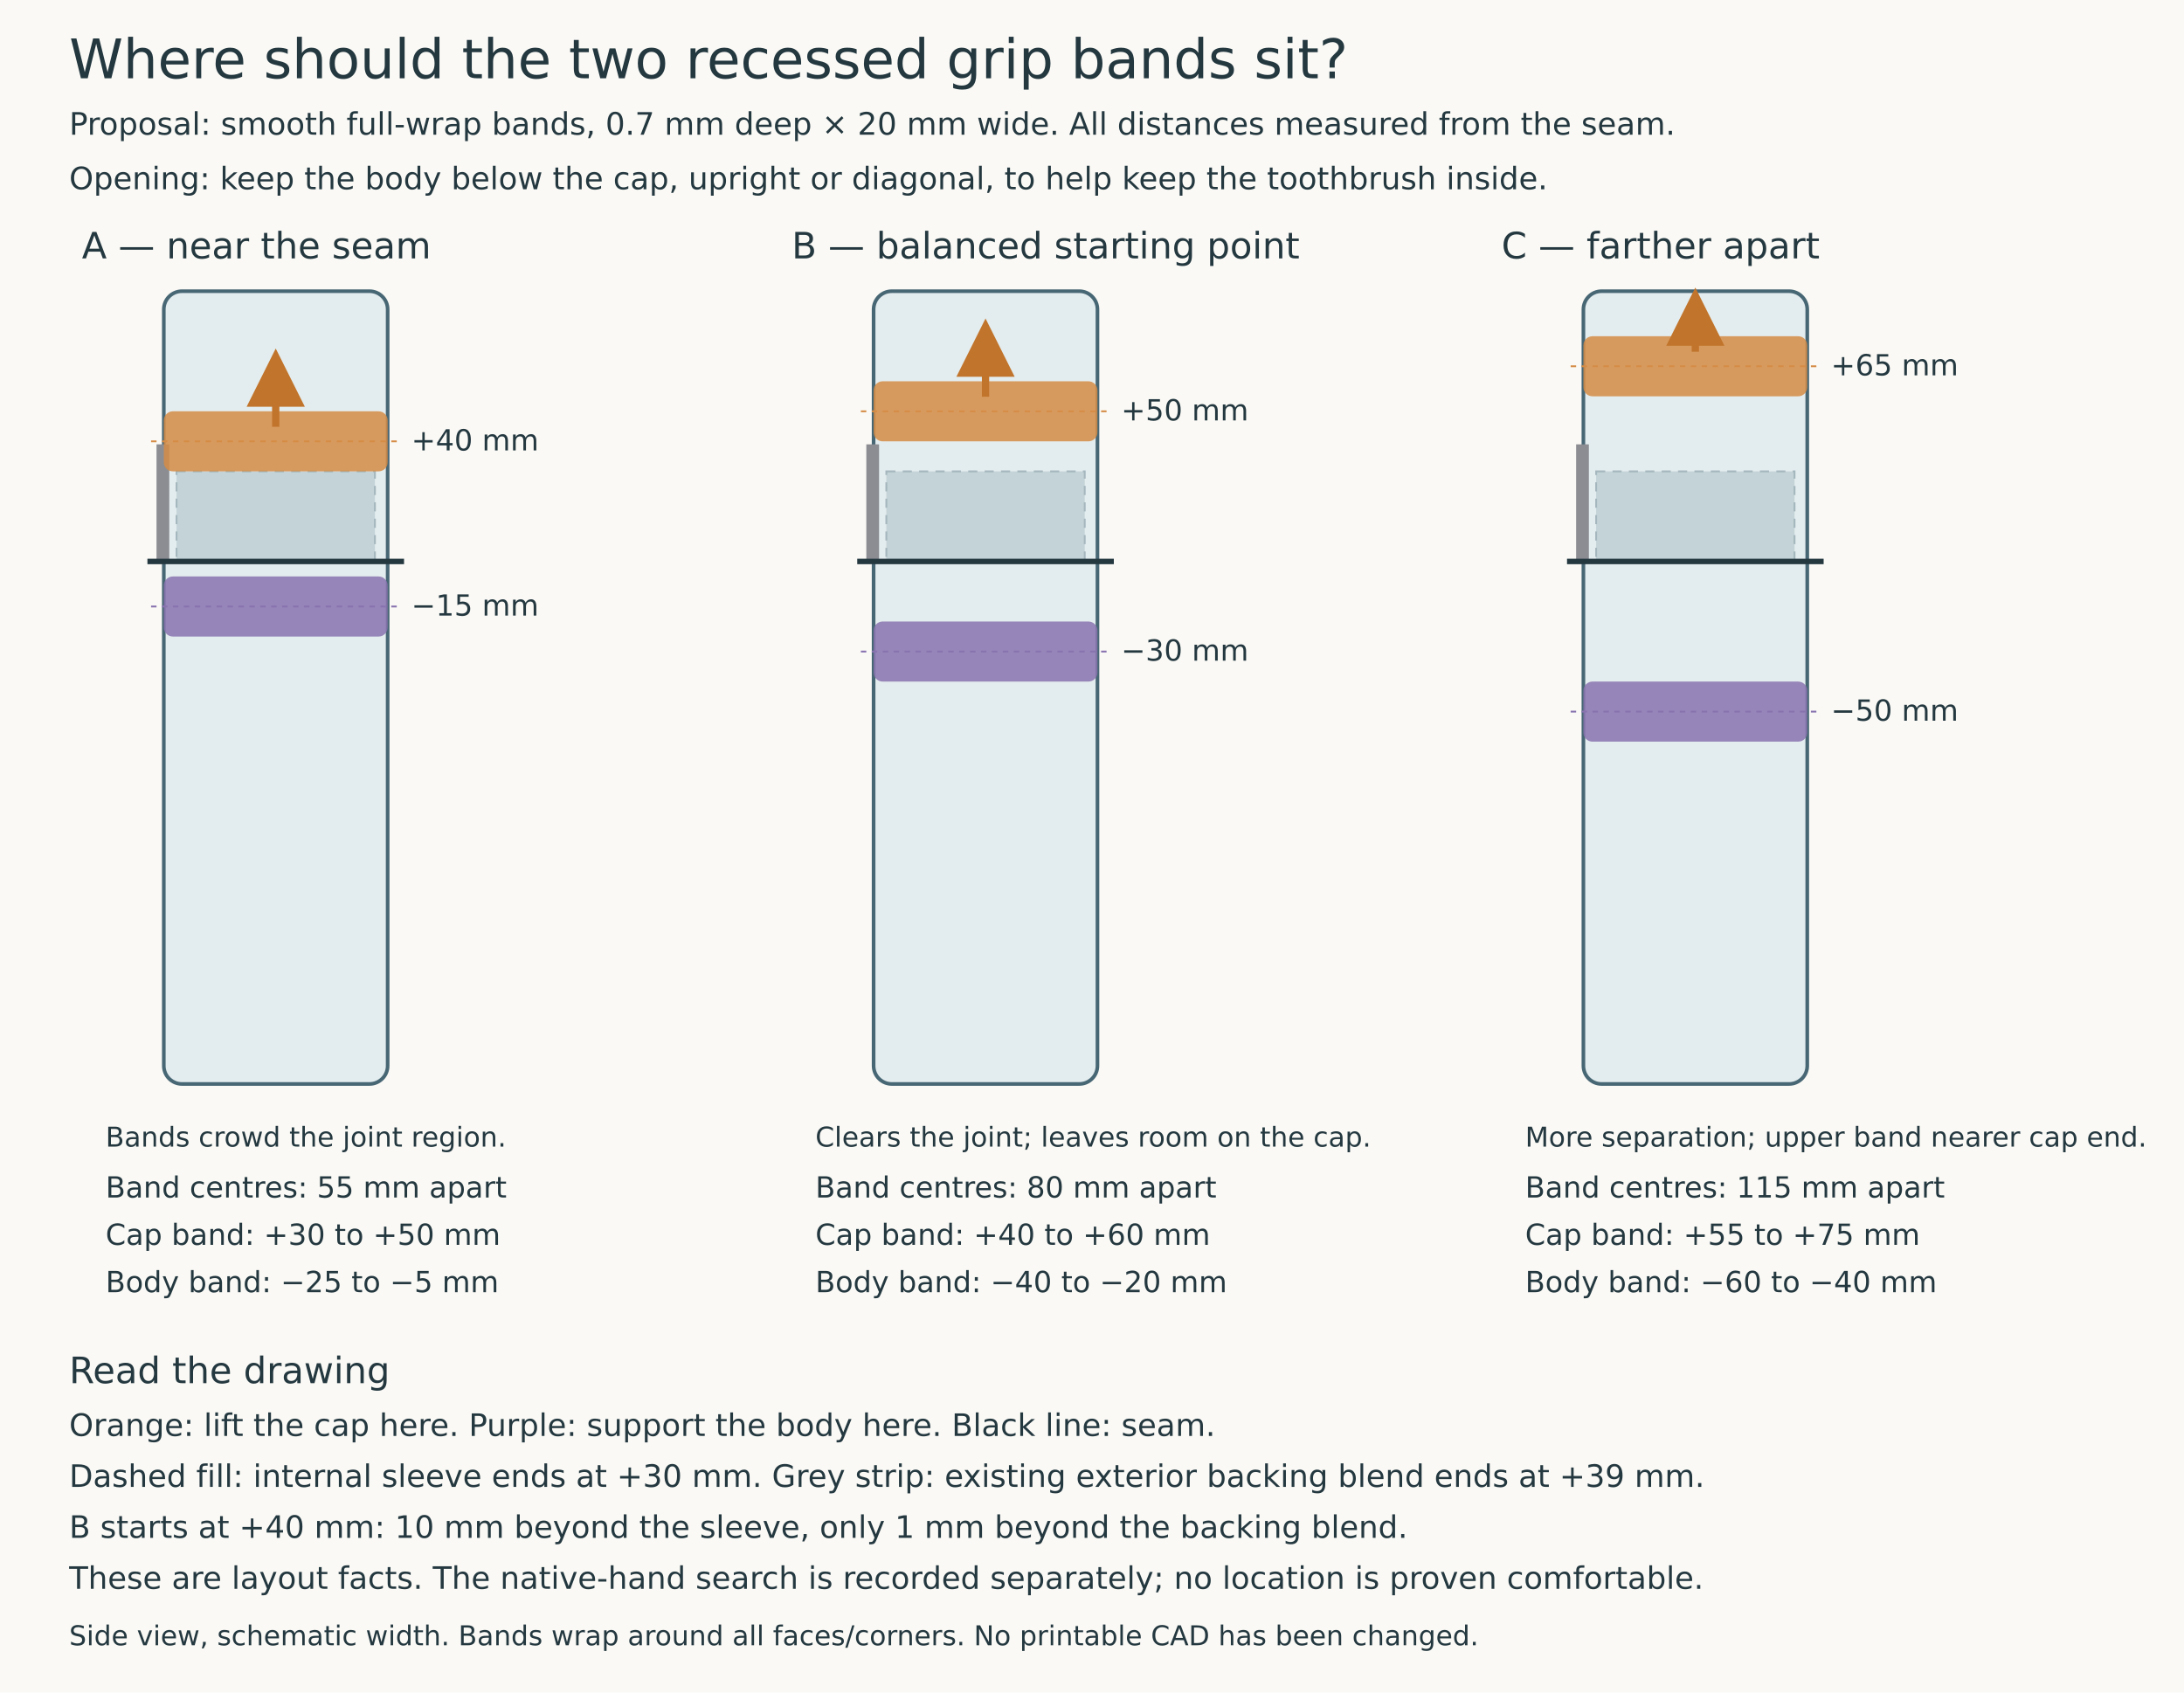
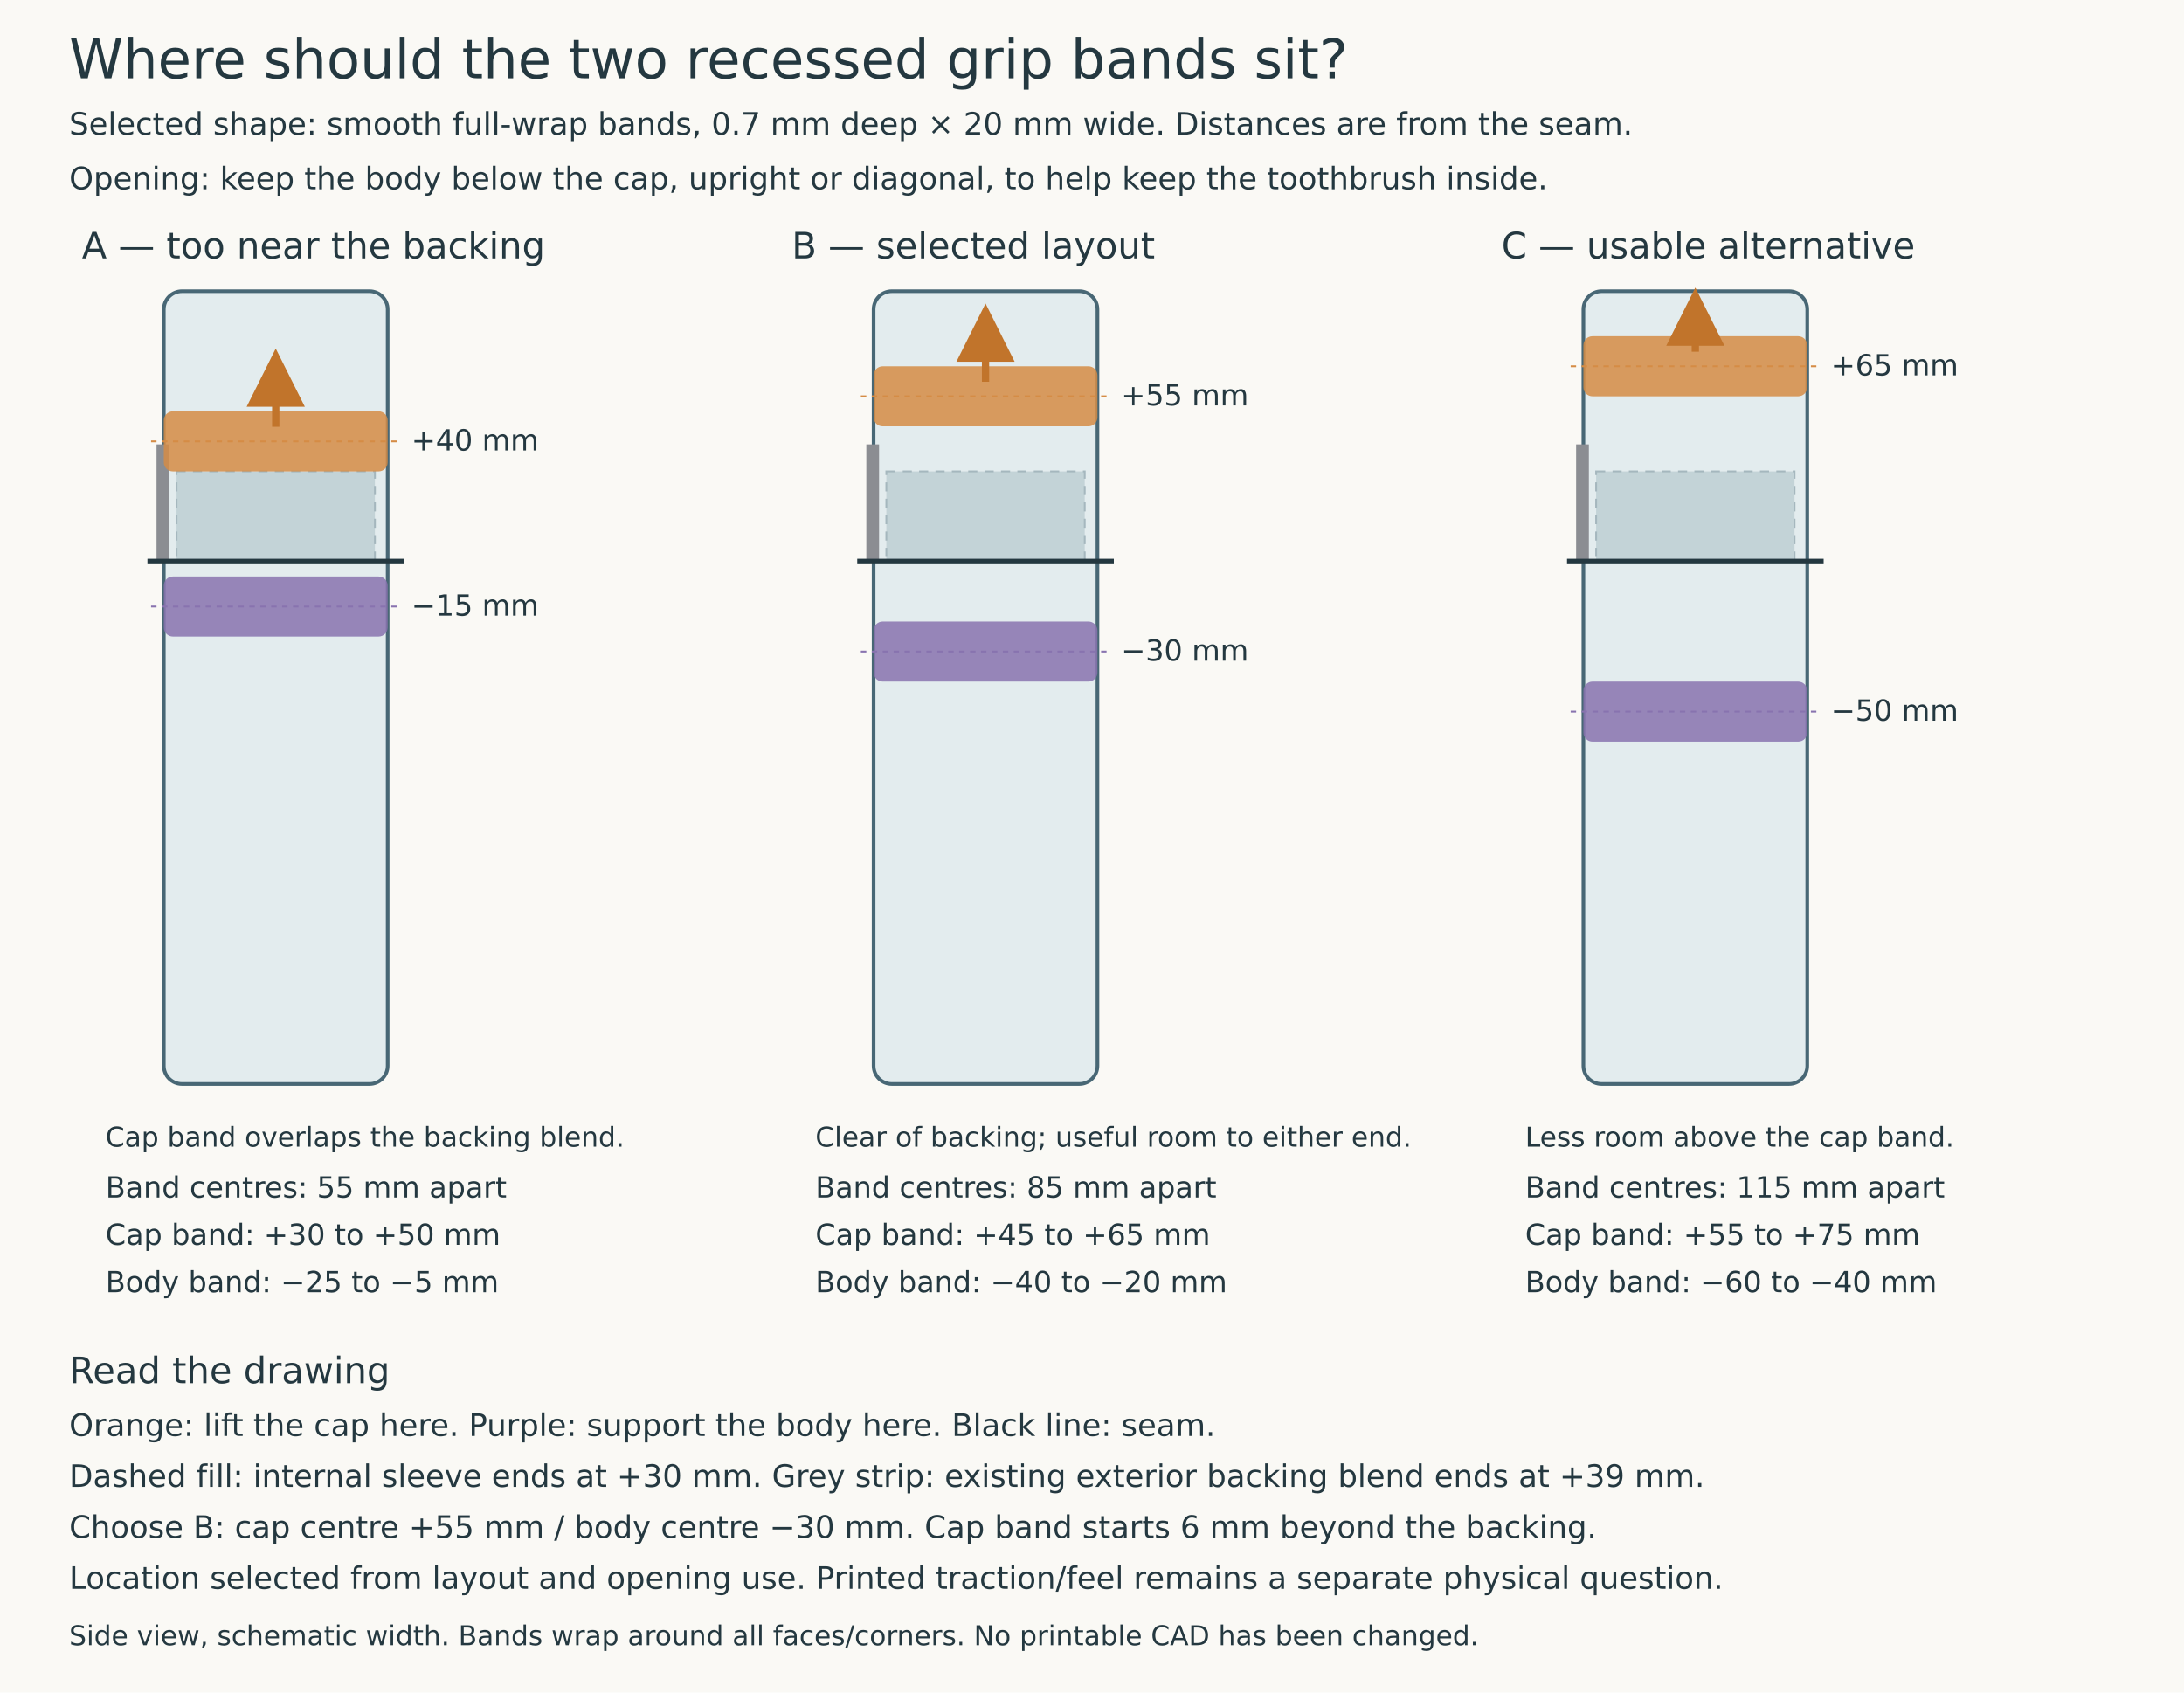
<svg xmlns="http://www.w3.org/2000/svg" width="1200" height="930" viewBox="0 0 1200 930">
  <rect width="1200" height="930" fill="#faf9f5" />
  <style>text{font-family:DejaVu Sans,sans-serif;fill:#243840} .small{font-size:15px} .label{font-size:18px}</style>
  <defs>
    <marker id="arrow" markerWidth="8" markerHeight="8" refX="6" refY="4" orient="auto">
      <path d="M0 0L8 4L0 8" fill="#c1742b" />
    </marker>
  </defs>
  <text x="38" y="43" font-size="30" style="fill:#243840">Where should the two recessed grip bands sit?</text>
-   <text x="38" y="74" font-size="17" style="fill:#243840">Proposal: smooth full-wrap bands, 0.7 mm deep × 20 mm wide. All distances measured from the seam.</text>
+   <text x="38" y="74" font-size="17" style="fill:#243840">Selected shape: smooth full-wrap bands, 0.7 mm deep × 20 mm wide. Distances are from the seam.</text>
  <text x="38" y="104" font-size="17" style="fill:#243840">Opening: keep the body below the cap, upright or diagonal, to help keep the toothbrush inside.</text>
-   <text x="45" y="142" font-size="20" style="fill:#243840">A — near the seam</text>
+   <text x="45" y="142" font-size="20" style="fill:#243840">A — too near the backing</text>
  <rect x="90" y="160" width="123" height="435.6" rx="10" fill="#e3ecee" stroke="#486775" stroke-width="2" />
  <rect x="97" y="259.0" width="109" height="49.5" fill="#93adb5" opacity=".4" stroke="#486775" stroke-dasharray="5 4" />
  <rect x="86" y="244.15" width="7" height="64.35" fill="#8b8d92" />
  <line x1="81" x2="222" y1="308.5" y2="308.5" stroke="#243840" stroke-width="3" />
  <rect x="90" y="226.0" width="123" height="33.0" rx="5" fill="#d58c45" opacity=".85" />
  <line x1="83" x2="220" y1="242.5" y2="242.5" stroke="#d58c45" stroke-dasharray="3 3" />
  <rect x="90" y="316.75" width="123" height="33.0" rx="5" fill="#8873af" opacity=".85" />
  <line x1="83" x2="220" y1="333.25" y2="333.25" stroke="#8873af" stroke-dasharray="3 3" />
  <text x="226" y="247.5" font-size="16" style="fill:#243840">+40 mm</text>
  <text x="226" y="338.25" font-size="16" style="fill:#243840">−15 mm</text>
  <path d="M151.5 234.5V199.5" stroke="#c1742b" stroke-width="4" marker-end="url(#arrow)" />
-   <text x="58" y="630" font-size="15" style="fill:#243840">Bands crowd the joint region.</text>
+   <text x="58" y="630" font-size="15" style="fill:#243840">Cap band overlaps the backing blend.</text>
  <text x="58" y="658" font-size="16" style="fill:#243840">Band centres: 55 mm apart</text>
  <text x="58" y="684" font-size="16" style="fill:#243840">Cap band: +30 to +50 mm</text>
  <text x="58" y="710" font-size="16" style="fill:#243840">Body band: −25 to −5 mm</text>
-   <text x="435" y="142" font-size="20" style="fill:#243840">B — balanced starting point</text>
+   <text x="435" y="142" font-size="20" style="fill:#243840">B — selected layout</text>
  <rect x="480" y="160" width="123" height="435.6" rx="10" fill="#e3ecee" stroke="#486775" stroke-width="2" />
  <rect x="487" y="259.0" width="109" height="49.5" fill="#93adb5" opacity=".4" stroke="#486775" stroke-dasharray="5 4" />
  <rect x="476" y="244.15" width="7" height="64.35" fill="#8b8d92" />
  <line x1="471" x2="612" y1="308.5" y2="308.5" stroke="#243840" stroke-width="3" />
-   <rect x="480" y="209.5" width="123" height="33.0" rx="5" fill="#d58c45" opacity=".85" />
-   <line x1="473" x2="610" y1="226.0" y2="226.0" stroke="#d58c45" stroke-dasharray="3 3" />
+   <rect x="480" y="201.25" width="123" height="33.0" rx="5" fill="#d58c45" opacity=".85" />
+   <line x1="473" x2="610" y1="217.75" y2="217.75" stroke="#d58c45" stroke-dasharray="3 3" />
  <rect x="480" y="341.5" width="123" height="33.0" rx="5" fill="#8873af" opacity=".85" />
  <line x1="473" x2="610" y1="358.0" y2="358.0" stroke="#8873af" stroke-dasharray="3 3" />
-   <text x="616" y="231.0" font-size="16" style="fill:#243840">+50 mm</text>
+   <text x="616" y="222.75" font-size="16" style="fill:#243840">+55 mm</text>
  <text x="616" y="363.0" font-size="16" style="fill:#243840">−30 mm</text>
-   <path d="M541.5 218.0V183.0" stroke="#c1742b" stroke-width="4" marker-end="url(#arrow)" />
-   <text x="448" y="630" font-size="15" style="fill:#243840">Clears the joint; leaves room on the cap.</text>
-   <text x="448" y="658" font-size="16" style="fill:#243840">Band centres: 80 mm apart</text>
-   <text x="448" y="684" font-size="16" style="fill:#243840">Cap band: +40 to +60 mm</text>
+   <path d="M541.5 209.75V174.75" stroke="#c1742b" stroke-width="4" marker-end="url(#arrow)" />
+   <text x="448" y="630" font-size="15" style="fill:#243840">Clear of backing; useful room to either end.</text>
+   <text x="448" y="658" font-size="16" style="fill:#243840">Band centres: 85 mm apart</text>
+   <text x="448" y="684" font-size="16" style="fill:#243840">Cap band: +45 to +65 mm</text>
  <text x="448" y="710" font-size="16" style="fill:#243840">Body band: −40 to −20 mm</text>
-   <text x="825" y="142" font-size="20" style="fill:#243840">C — farther apart</text>
+   <text x="825" y="142" font-size="20" style="fill:#243840">C — usable alternative</text>
  <rect x="870" y="160" width="123" height="435.6" rx="10" fill="#e3ecee" stroke="#486775" stroke-width="2" />
  <rect x="877" y="259.0" width="109" height="49.5" fill="#93adb5" opacity=".4" stroke="#486775" stroke-dasharray="5 4" />
  <rect x="866" y="244.15" width="7" height="64.35" fill="#8b8d92" />
  <line x1="861" x2="1002" y1="308.5" y2="308.5" stroke="#243840" stroke-width="3" />
  <rect x="870" y="184.75" width="123" height="33.0" rx="5" fill="#d58c45" opacity=".85" />
  <line x1="863" x2="1000" y1="201.25" y2="201.25" stroke="#d58c45" stroke-dasharray="3 3" />
  <rect x="870" y="374.5" width="123" height="33.0" rx="5" fill="#8873af" opacity=".85" />
  <line x1="863" x2="1000" y1="391.0" y2="391.0" stroke="#8873af" stroke-dasharray="3 3" />
  <text x="1006" y="206.25" font-size="16" style="fill:#243840">+65 mm</text>
  <text x="1006" y="396.0" font-size="16" style="fill:#243840">−50 mm</text>
  <path d="M931.5 193.25V166" stroke="#c1742b" stroke-width="4" marker-end="url(#arrow)" />
-   <text x="838" y="630" font-size="15" style="fill:#243840">More separation; upper band nearer cap end.</text>
+   <text x="838" y="630" font-size="15" style="fill:#243840">Less room above the cap band.</text>
  <text x="838" y="658" font-size="16" style="fill:#243840">Band centres: 115 mm apart</text>
  <text x="838" y="684" font-size="16" style="fill:#243840">Cap band: +55 to +75 mm</text>
  <text x="838" y="710" font-size="16" style="fill:#243840">Body band: −60 to −40 mm</text>
  <text x="38" y="760" font-size="20" style="fill:#243840">Read the drawing</text>
  <text x="38" y="789" font-size="17" style="fill:#243840">Orange: lift the cap here. Purple: support the body here. Black line: seam.</text>
  <text x="38" y="817" font-size="17" style="fill:#243840">Dashed fill: internal sleeve ends at +30 mm. Grey strip: existing exterior backing blend ends at +39 mm.</text>
-   <text x="38" y="845" font-size="17" style="fill:#243840">B starts at +40 mm: 10 mm beyond the sleeve, only 1 mm beyond the backing blend.</text>
-   <text x="38" y="873" font-size="17" style="fill:#243840">These are layout facts. The native-hand search is recorded separately; no location is proven comfortable.</text>
+   <text x="38" y="845" font-size="17" style="fill:#243840">Choose B: cap centre +55 mm / body centre −30 mm. Cap band starts 6 mm beyond the backing.</text>
+   <text x="38" y="873" font-size="17" style="fill:#243840">Location selected from layout and opening use. Printed traction/feel remains a separate physical question.</text>
  <text x="38" y="904" font-size="15" style="fill:#243840">Side view, schematic width. Bands wrap around all faces/corners. No printable CAD has been changed.</text>
</svg>
